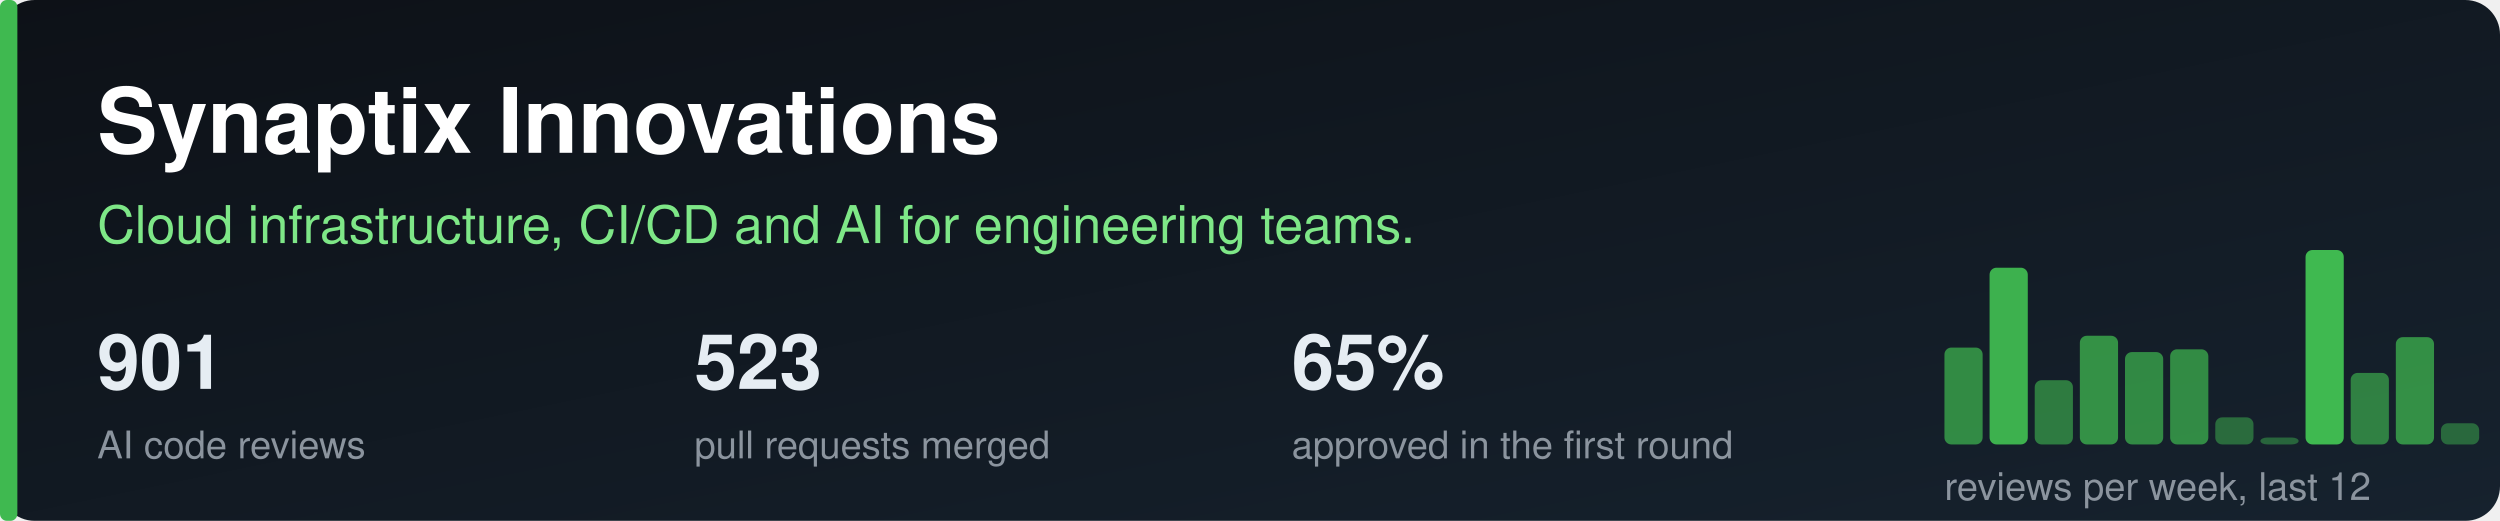
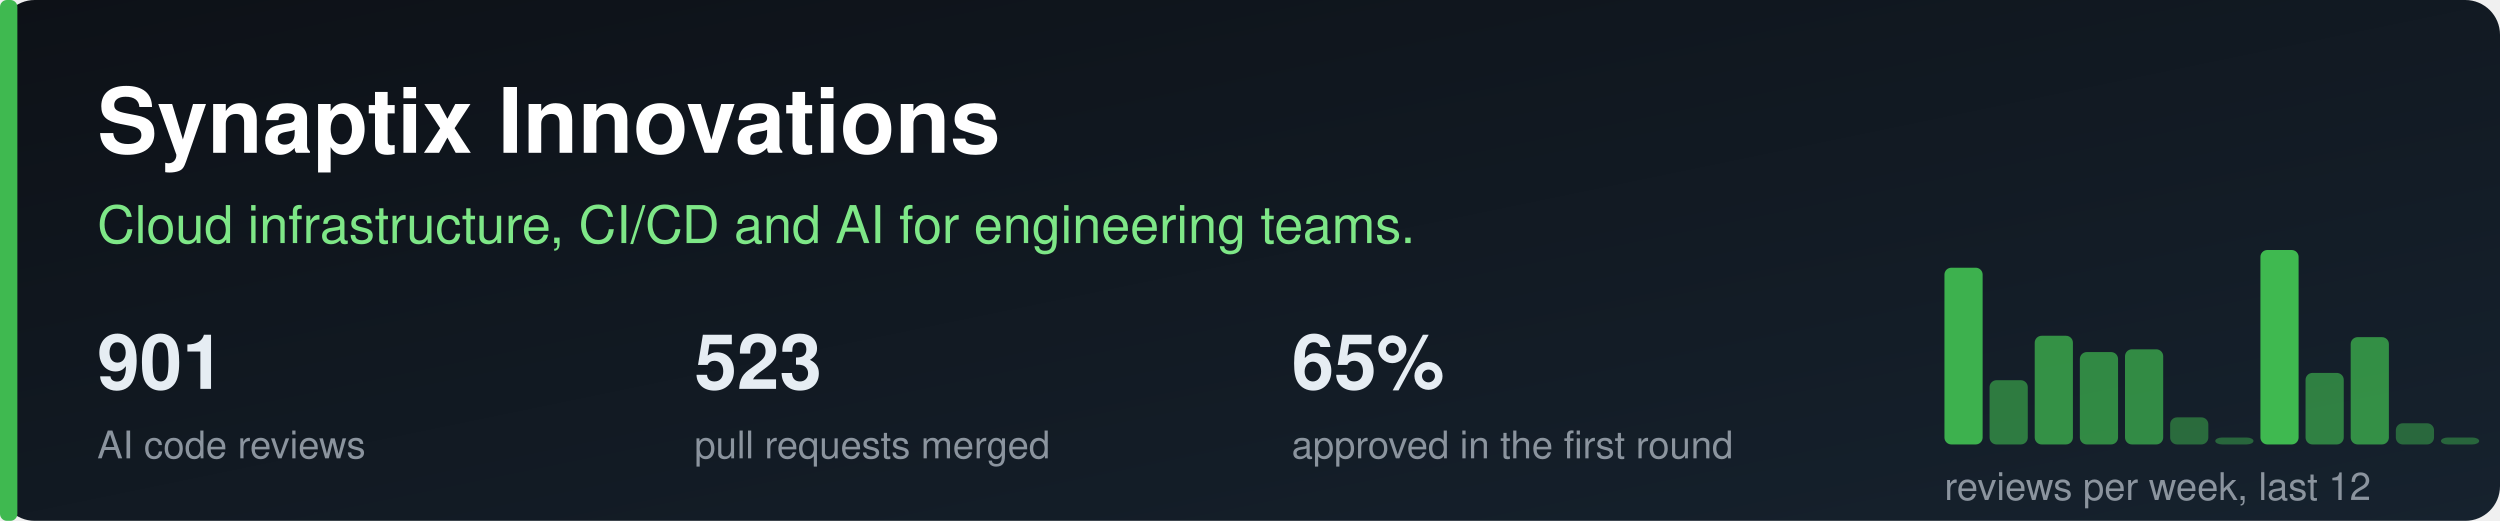
<svg xmlns="http://www.w3.org/2000/svg" width="720" height="150" viewBox="0 0 720 150" role="img" aria-label="Synaptix Innovations">
  <defs>
    <linearGradient id="g" x1="0" y1="0" x2="1" y2="1">
      <stop offset="0" stop-color="#0d1117" />
      <stop offset="1" stop-color="#16222e" />
    </linearGradient>
  </defs>
  <style>text{font-family:-apple-system,Segoe UI,Helvetica,Arial,sans-serif}.n{font-size:22px;font-weight:600;fill:#e6edf3}.l{font-size:11px;fill:#8b949e}</style>
  <rect width="720" height="150" rx="10" fill="url(#g)" />
  <rect x="0" y="0" width="5" height="150" rx="2" fill="#3fb950" />
  <text x="28" y="44" font-size="26" font-weight="700" fill="#ffffff">Synaptix Innovations</text>
  <text x="28" y="70" font-size="15" fill="#7ee787">Cloud infrastructure, CI/CD and AI for engineering teams.</text>
  <text class="n" x="28" y="112">901</text>
  <text class="l" x="28" y="132">AI code reviews</text>
  <text class="n" x="200" y="112">523</text>
  <text class="l" x="200" y="132">pull requests merged</text>
  <text class="n" x="372" y="112">65%</text>
  <text class="l" x="372" y="132">approved in the first round</text>
-   <rect x="560" y="100.1" width="11" height="27.9" rx="2" fill="#3fb950" opacity="0.70" />
-   <rect x="573" y="77.1" width="11" height="50.9" rx="2" fill="#3fb950" opacity="0.95" />
-   <rect x="586" y="109.5" width="11" height="18.5" rx="2" fill="#3fb950" opacity="0.60" />
-   <rect x="599" y="96.7" width="11" height="31.3" rx="2" fill="#3fb950" opacity="0.74" />
-   <rect x="612" y="101.4" width="11" height="26.6" rx="2" fill="#3fb950" opacity="0.69" />
-   <rect x="625" y="100.6" width="11" height="27.4" rx="2" fill="#3fb950" opacity="0.70" />
-   <rect x="638" y="120.2" width="11" height="7.8" rx="2" fill="#3fb950" opacity="0.49" />
-   <rect x="651" y="126.0" width="11" height="2.0" rx="2" fill="#3fb950" opacity="0.45" />
-   <rect x="664" y="72.0" width="11" height="56.0" rx="2" fill="#3fb950" opacity="1.00" />
-   <rect x="677" y="107.4" width="11" height="20.6" rx="2" fill="#3fb950" opacity="0.63" />
-   <rect x="690" y="97.1" width="11" height="30.9" rx="2" fill="#3fb950" opacity="0.73" />
-   <rect x="703" y="121.9" width="11" height="6.1" rx="2" fill="#3fb950" opacity="0.47" />
+   <rect x="560" y="77.1" width="11" height="50.9" rx="2" fill="#3fb950" opacity="0.95" />
+   <rect x="573" y="109.5" width="11" height="18.5" rx="2" fill="#3fb950" opacity="0.60" />
+   <rect x="586" y="96.7" width="11" height="31.3" rx="2" fill="#3fb950" opacity="0.74" />
+   <rect x="599" y="101.4" width="11" height="26.6" rx="2" fill="#3fb950" opacity="0.69" />
+   <rect x="612" y="100.6" width="11" height="27.4" rx="2" fill="#3fb950" opacity="0.70" />
+   <rect x="625" y="120.2" width="11" height="7.8" rx="2" fill="#3fb950" opacity="0.49" />
+   <rect x="638" y="126.0" width="11" height="2.0" rx="2" fill="#3fb950" opacity="0.45" />
+   <rect x="651" y="72.0" width="11" height="56.0" rx="2" fill="#3fb950" opacity="1.00" />
+   <rect x="664" y="107.4" width="11" height="20.6" rx="2" fill="#3fb950" opacity="0.63" />
+   <rect x="677" y="97.1" width="11" height="30.9" rx="2" fill="#3fb950" opacity="0.73" />
+   <rect x="690" y="121.9" width="11" height="6.1" rx="2" fill="#3fb950" opacity="0.47" />
+   <rect x="703" y="126.0" width="11" height="2.0" rx="2" fill="#3fb950" opacity="0.45" />
  <text class="l" x="560" y="144">reviews per week, last 12</text>
</svg>
